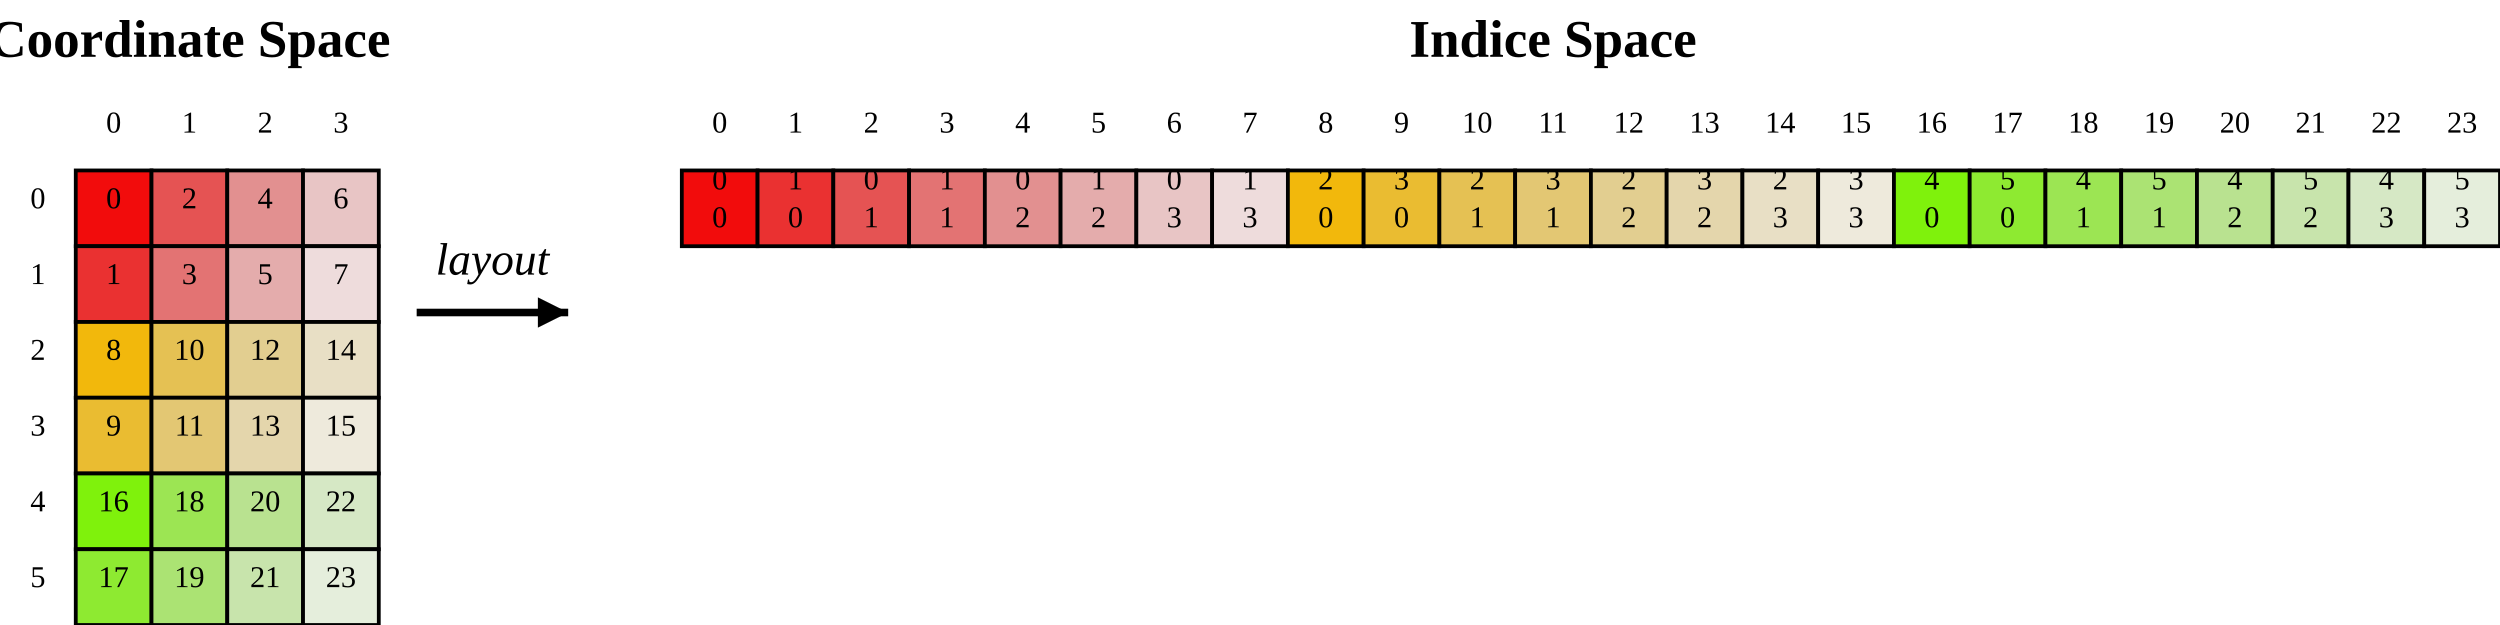
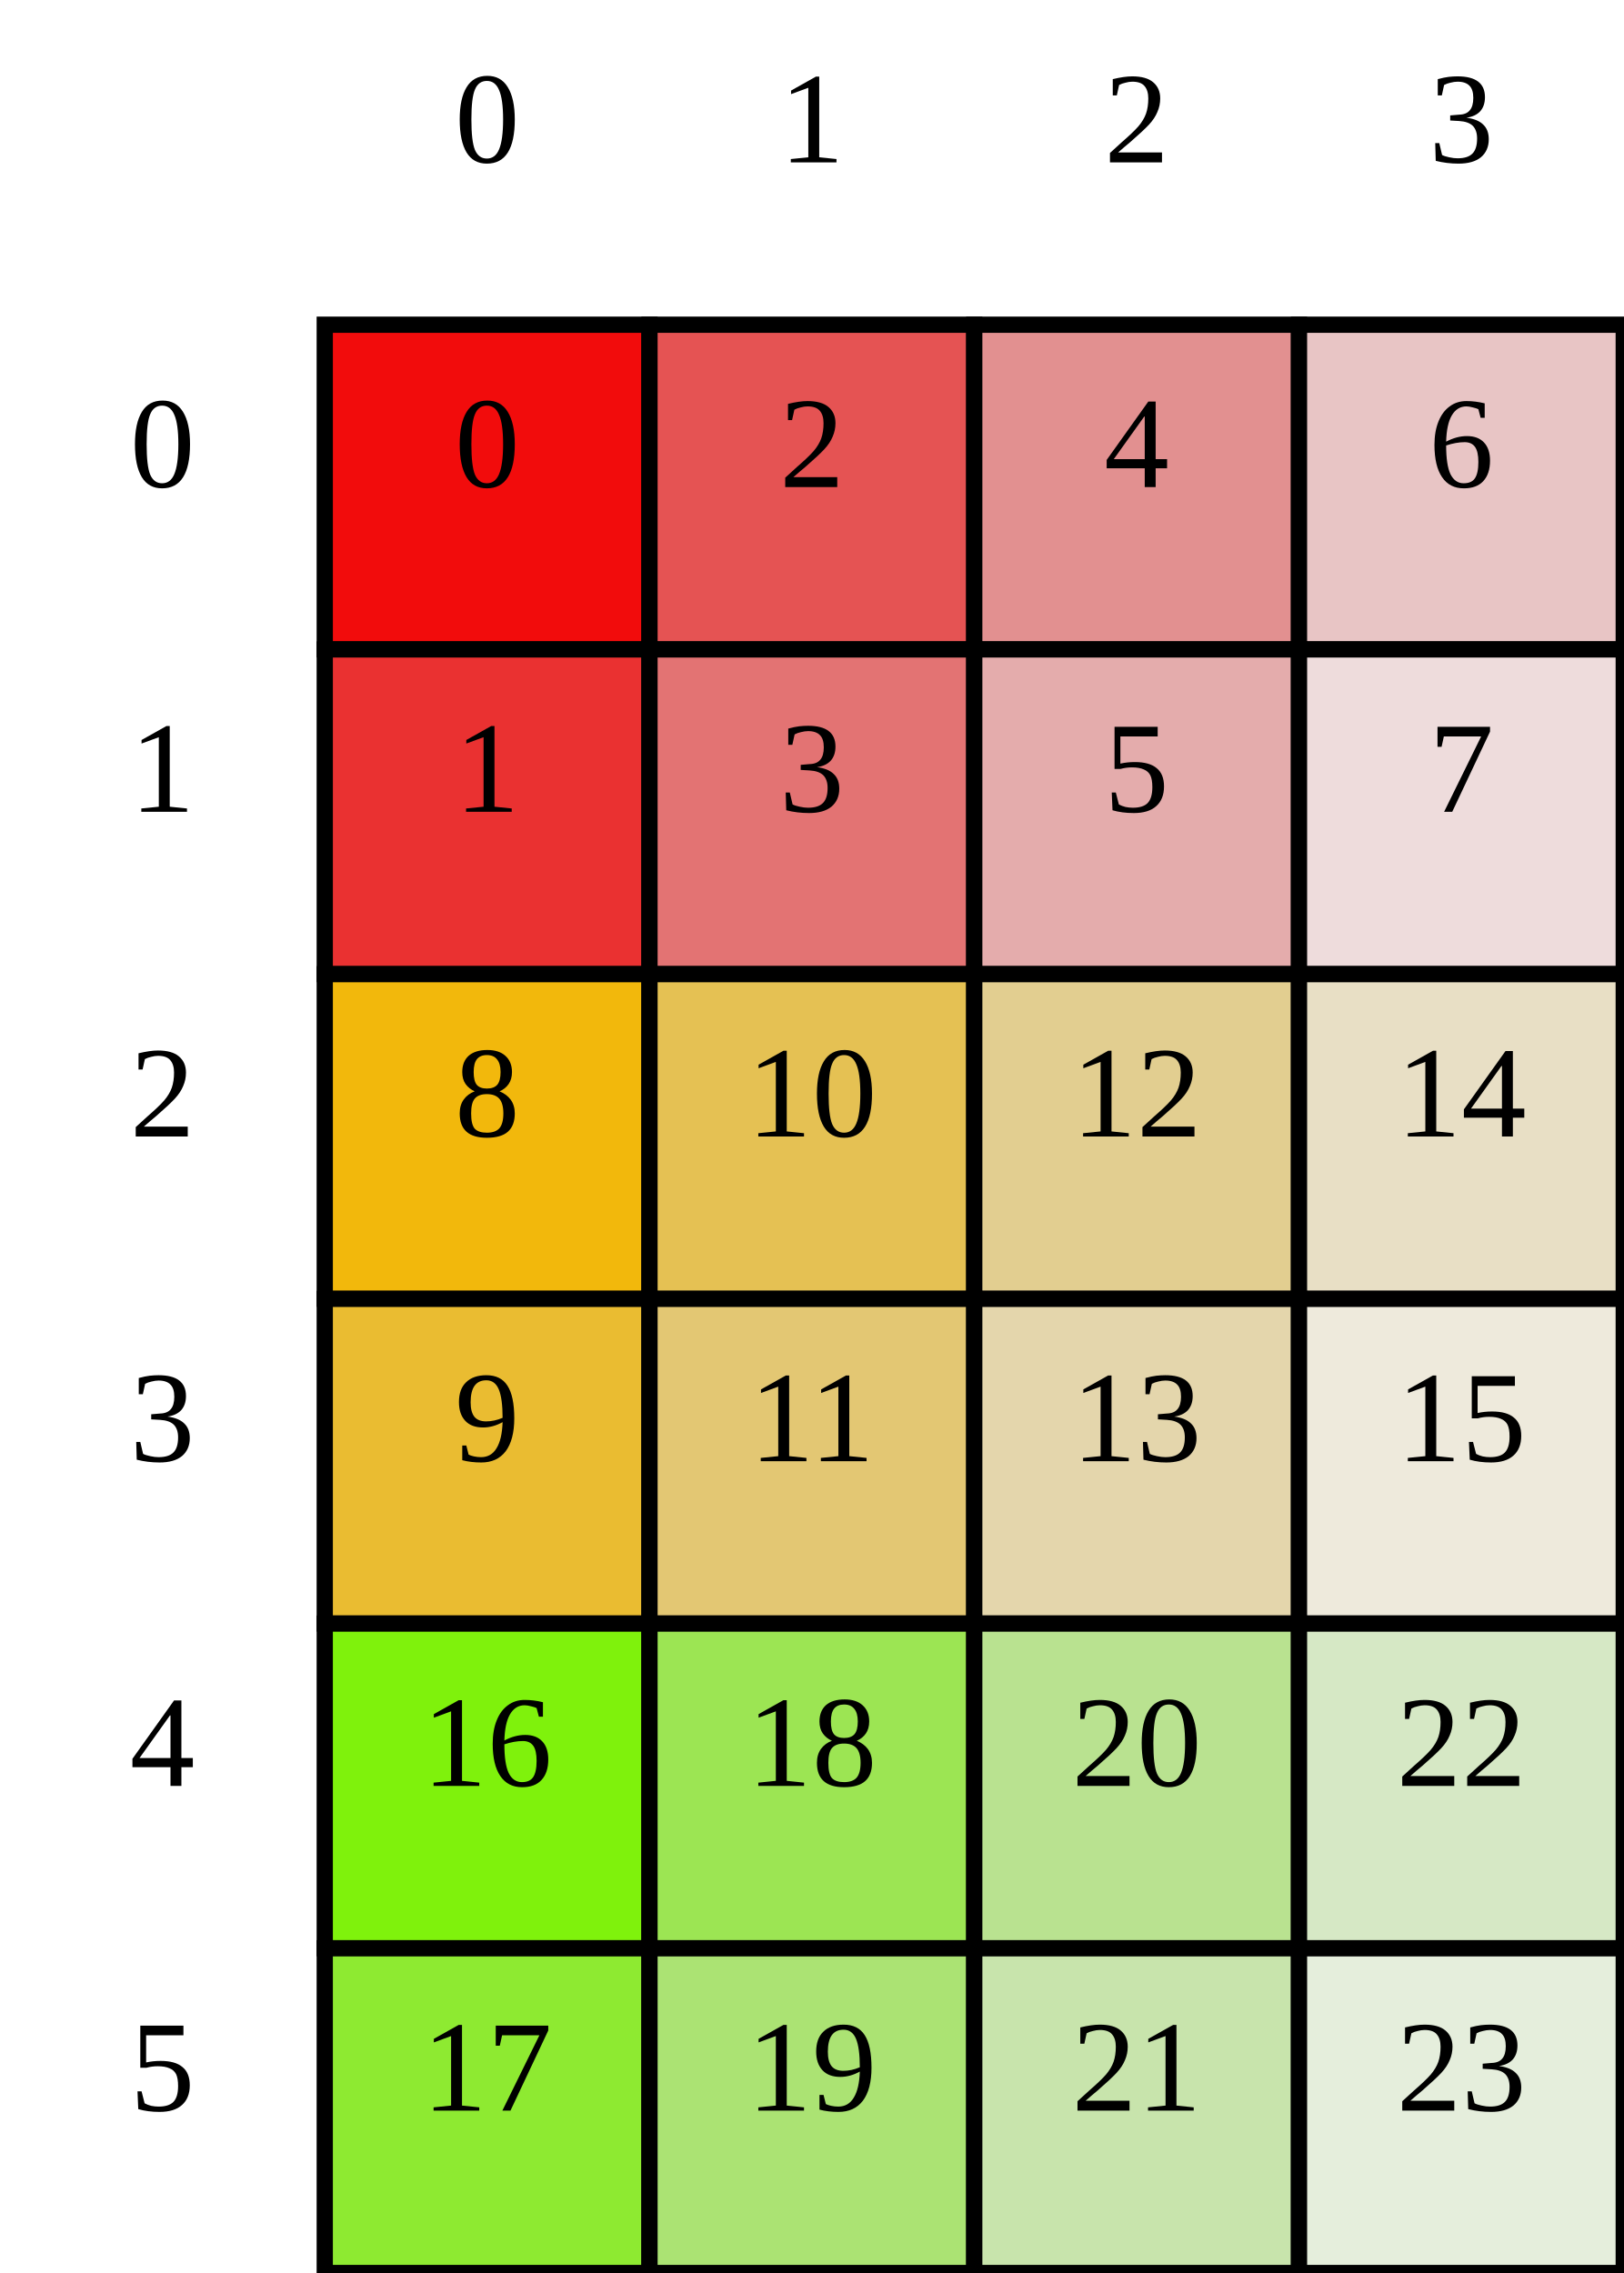
- <svg xmlns="http://www.w3.org/2000/svg" baseProfile="full" height="165" version="1.1" width="660">
+ <svg xmlns="http://www.w3.org/2000/svg" baseProfile="full" height="140" version="1.1" width="100">
  <defs />
-   <text fill="black" font-size="14px" font-weight="bold" text-anchor="middle" x="50.0" y="15">Coordinate Space</text>
-   <g id="coord_space" transform="translate(0, 25)">
-     <defs />
-     <rect fill="rgb(242,12,12)" height="20" stroke="black" width="20" x="20" y="20" />
-     <text alignment-baseline="central" fill="black" font-size="8px" text-anchor="middle" x="30" y="30">0</text>
-     <rect fill="rgb(229,83,83)" height="20" stroke="black" width="20" x="40" y="20" />
-     <text alignment-baseline="central" fill="black" font-size="8px" text-anchor="middle" x="50" y="30">2</text>
-     <rect fill="rgb(226,144,144)" height="20" stroke="black" width="20" x="60" y="20" />
-     <text alignment-baseline="central" fill="black" font-size="8px" text-anchor="middle" x="70" y="30">4</text>
-     <rect fill="rgb(232,197,197)" height="20" stroke="black" width="20" x="80" y="20" />
-     <text alignment-baseline="central" fill="black" font-size="8px" text-anchor="middle" x="90" y="30">6</text>
-     <rect fill="rgb(234,49,49)" height="20" stroke="black" width="20" x="20" y="40" />
-     <text alignment-baseline="central" fill="black" font-size="8px" text-anchor="middle" x="30" y="50">1</text>
-     <rect fill="rgb(227,115,115)" height="20" stroke="black" width="20" x="40" y="40" />
-     <text alignment-baseline="central" fill="black" font-size="8px" text-anchor="middle" x="50" y="50">3</text>
-     <rect fill="rgb(228,172,172)" height="20" stroke="black" width="20" x="60" y="40" />
-     <text alignment-baseline="central" fill="black" font-size="8px" text-anchor="middle" x="70" y="50">5</text>
-     <rect fill="rgb(238,220,220)" height="20" stroke="black" width="20" x="80" y="40" />
-     <text alignment-baseline="central" fill="black" font-size="8px" text-anchor="middle" x="90" y="50">7</text>
-     <rect fill="rgb(242,184,12)" height="20" stroke="black" width="20" x="20" y="60" />
-     <text alignment-baseline="central" fill="black" font-size="8px" text-anchor="middle" x="30" y="70">8</text>
-     <rect fill="rgb(229,193,83)" height="20" stroke="black" width="20" x="40" y="60" />
-     <text alignment-baseline="central" fill="black" font-size="8px" text-anchor="middle" x="50" y="70">10</text>
-     <rect fill="rgb(226,206,144)" height="20" stroke="black" width="20" x="60" y="60" />
-     <text alignment-baseline="central" fill="black" font-size="8px" text-anchor="middle" x="70" y="70">12</text>
-     <rect fill="rgb(232,223,197)" height="20" stroke="black" width="20" x="80" y="60" />
-     <text alignment-baseline="central" fill="black" font-size="8px" text-anchor="middle" x="90" y="70">14</text>
-     <rect fill="rgb(234,188,49)" height="20" stroke="black" width="20" x="20" y="80" />
-     <text alignment-baseline="central" fill="black" font-size="8px" text-anchor="middle" x="30" y="90">9</text>
-     <rect fill="rgb(227,199,115)" height="20" stroke="black" width="20" x="40" y="80" />
-     <text alignment-baseline="central" fill="black" font-size="8px" text-anchor="middle" x="50" y="90">11</text>
-     <rect fill="rgb(228,214,172)" height="20" stroke="black" width="20" x="60" y="80" />
-     <text alignment-baseline="central" fill="black" font-size="8px" text-anchor="middle" x="70" y="90">13</text>
-     <rect fill="rgb(238,234,220)" height="20" stroke="black" width="20" x="80" y="80" />
-     <text alignment-baseline="central" fill="black" font-size="8px" text-anchor="middle" x="90" y="90">15</text>
-     <rect fill="rgb(127,242,12)" height="20" stroke="black" width="20" x="20" y="100" />
-     <text alignment-baseline="central" fill="black" font-size="8px" text-anchor="middle" x="30" y="110">16</text>
-     <rect fill="rgb(156,229,83)" height="20" stroke="black" width="20" x="40" y="100" />
-     <text alignment-baseline="central" fill="black" font-size="8px" text-anchor="middle" x="50" y="110">18</text>
-     <rect fill="rgb(185,226,144)" height="20" stroke="black" width="20" x="60" y="100" />
-     <text alignment-baseline="central" fill="black" font-size="8px" text-anchor="middle" x="70" y="110">20</text>
-     <rect fill="rgb(214,232,197)" height="20" stroke="black" width="20" x="80" y="100" />
-     <text alignment-baseline="central" fill="black" font-size="8px" text-anchor="middle" x="90" y="110">22</text>
-     <rect fill="rgb(142,234,49)" height="20" stroke="black" width="20" x="20" y="120" />
-     <text alignment-baseline="central" fill="black" font-size="8px" text-anchor="middle" x="30" y="130">17</text>
-     <rect fill="rgb(171,227,115)" height="20" stroke="black" width="20" x="40" y="120" />
-     <text alignment-baseline="central" fill="black" font-size="8px" text-anchor="middle" x="50" y="130">19</text>
-     <rect fill="rgb(200,228,172)" height="20" stroke="black" width="20" x="60" y="120" />
-     <text alignment-baseline="central" fill="black" font-size="8px" text-anchor="middle" x="70" y="130">21</text>
-     <rect fill="rgb(229,238,220)" height="20" stroke="black" width="20" x="80" y="120" />
-     <text alignment-baseline="central" fill="black" font-size="8px" text-anchor="middle" x="90" y="130">23</text>
-     <text alignment-baseline="central" font-size="8px" text-anchor="middle" x="30" y="10">0</text>
-     <text alignment-baseline="central" font-size="8px" text-anchor="middle" x="50" y="10">1</text>
-     <text alignment-baseline="central" font-size="8px" text-anchor="middle" x="70" y="10">2</text>
-     <text alignment-baseline="central" font-size="8px" text-anchor="middle" x="90" y="10">3</text>
-     <text alignment-baseline="central" font-size="8px" text-anchor="middle" x="10" y="30">0</text>
-     <text alignment-baseline="central" font-size="8px" text-anchor="middle" x="10" y="50">1</text>
-     <text alignment-baseline="central" font-size="8px" text-anchor="middle" x="10" y="70">2</text>
-     <text alignment-baseline="central" font-size="8px" text-anchor="middle" x="10" y="90">3</text>
-     <text alignment-baseline="central" font-size="8px" text-anchor="middle" x="10" y="110">4</text>
-     <text alignment-baseline="central" font-size="8px" text-anchor="middle" x="10" y="130">5</text>
-   </g>
-   <text fill="black" font-size="14px" font-weight="bold" text-anchor="middle" x="410.0" y="15">Indice Space</text>
-   <g id="indice_space" transform="translate(160, 25)">
-     <defs />
-     <rect fill="rgb(242,12,12)" height="20" stroke="black" width="20" x="20" y="20" />
-     <text alignment-baseline="central" fill="black" font-size="8px" text-anchor="middle" x="30" y="25">0</text>
-     <text alignment-baseline="central" fill="black" font-size="8px" text-anchor="middle" x="30" y="35">0</text>
-     <rect fill="rgb(234,49,49)" height="20" stroke="black" width="20" x="40" y="20" />
-     <text alignment-baseline="central" fill="black" font-size="8px" text-anchor="middle" x="50" y="25">1</text>
-     <text alignment-baseline="central" fill="black" font-size="8px" text-anchor="middle" x="50" y="35">0</text>
-     <rect fill="rgb(229,83,83)" height="20" stroke="black" width="20" x="60" y="20" />
-     <text alignment-baseline="central" fill="black" font-size="8px" text-anchor="middle" x="70" y="25">0</text>
-     <text alignment-baseline="central" fill="black" font-size="8px" text-anchor="middle" x="70" y="35">1</text>
-     <rect fill="rgb(227,115,115)" height="20" stroke="black" width="20" x="80" y="20" />
-     <text alignment-baseline="central" fill="black" font-size="8px" text-anchor="middle" x="90" y="25">1</text>
-     <text alignment-baseline="central" fill="black" font-size="8px" text-anchor="middle" x="90" y="35">1</text>
-     <rect fill="rgb(226,144,144)" height="20" stroke="black" width="20" x="100" y="20" />
-     <text alignment-baseline="central" fill="black" font-size="8px" text-anchor="middle" x="110" y="25">0</text>
-     <text alignment-baseline="central" fill="black" font-size="8px" text-anchor="middle" x="110" y="35">2</text>
-     <rect fill="rgb(228,172,172)" height="20" stroke="black" width="20" x="120" y="20" />
-     <text alignment-baseline="central" fill="black" font-size="8px" text-anchor="middle" x="130" y="25">1</text>
-     <text alignment-baseline="central" fill="black" font-size="8px" text-anchor="middle" x="130" y="35">2</text>
-     <rect fill="rgb(232,197,197)" height="20" stroke="black" width="20" x="140" y="20" />
-     <text alignment-baseline="central" fill="black" font-size="8px" text-anchor="middle" x="150" y="25">0</text>
-     <text alignment-baseline="central" fill="black" font-size="8px" text-anchor="middle" x="150" y="35">3</text>
-     <rect fill="rgb(238,220,220)" height="20" stroke="black" width="20" x="160" y="20" />
-     <text alignment-baseline="central" fill="black" font-size="8px" text-anchor="middle" x="170" y="25">1</text>
-     <text alignment-baseline="central" fill="black" font-size="8px" text-anchor="middle" x="170" y="35">3</text>
-     <rect fill="rgb(242,184,12)" height="20" stroke="black" width="20" x="180" y="20" />
-     <text alignment-baseline="central" fill="black" font-size="8px" text-anchor="middle" x="190" y="25">2</text>
-     <text alignment-baseline="central" fill="black" font-size="8px" text-anchor="middle" x="190" y="35">0</text>
-     <rect fill="rgb(234,188,49)" height="20" stroke="black" width="20" x="200" y="20" />
-     <text alignment-baseline="central" fill="black" font-size="8px" text-anchor="middle" x="210" y="25">3</text>
-     <text alignment-baseline="central" fill="black" font-size="8px" text-anchor="middle" x="210" y="35">0</text>
-     <rect fill="rgb(229,193,83)" height="20" stroke="black" width="20" x="220" y="20" />
-     <text alignment-baseline="central" fill="black" font-size="8px" text-anchor="middle" x="230" y="25">2</text>
-     <text alignment-baseline="central" fill="black" font-size="8px" text-anchor="middle" x="230" y="35">1</text>
-     <rect fill="rgb(227,199,115)" height="20" stroke="black" width="20" x="240" y="20" />
-     <text alignment-baseline="central" fill="black" font-size="8px" text-anchor="middle" x="250" y="25">3</text>
-     <text alignment-baseline="central" fill="black" font-size="8px" text-anchor="middle" x="250" y="35">1</text>
-     <rect fill="rgb(226,206,144)" height="20" stroke="black" width="20" x="260" y="20" />
-     <text alignment-baseline="central" fill="black" font-size="8px" text-anchor="middle" x="270" y="25">2</text>
-     <text alignment-baseline="central" fill="black" font-size="8px" text-anchor="middle" x="270" y="35">2</text>
-     <rect fill="rgb(228,214,172)" height="20" stroke="black" width="20" x="280" y="20" />
-     <text alignment-baseline="central" fill="black" font-size="8px" text-anchor="middle" x="290" y="25">3</text>
-     <text alignment-baseline="central" fill="black" font-size="8px" text-anchor="middle" x="290" y="35">2</text>
-     <rect fill="rgb(232,223,197)" height="20" stroke="black" width="20" x="300" y="20" />
-     <text alignment-baseline="central" fill="black" font-size="8px" text-anchor="middle" x="310" y="25">2</text>
-     <text alignment-baseline="central" fill="black" font-size="8px" text-anchor="middle" x="310" y="35">3</text>
-     <rect fill="rgb(238,234,220)" height="20" stroke="black" width="20" x="320" y="20" />
-     <text alignment-baseline="central" fill="black" font-size="8px" text-anchor="middle" x="330" y="25">3</text>
-     <text alignment-baseline="central" fill="black" font-size="8px" text-anchor="middle" x="330" y="35">3</text>
-     <rect fill="rgb(127,242,12)" height="20" stroke="black" width="20" x="340" y="20" />
-     <text alignment-baseline="central" fill="black" font-size="8px" text-anchor="middle" x="350" y="25">4</text>
-     <text alignment-baseline="central" fill="black" font-size="8px" text-anchor="middle" x="350" y="35">0</text>
-     <rect fill="rgb(142,234,49)" height="20" stroke="black" width="20" x="360" y="20" />
-     <text alignment-baseline="central" fill="black" font-size="8px" text-anchor="middle" x="370" y="25">5</text>
-     <text alignment-baseline="central" fill="black" font-size="8px" text-anchor="middle" x="370" y="35">0</text>
-     <rect fill="rgb(156,229,83)" height="20" stroke="black" width="20" x="380" y="20" />
-     <text alignment-baseline="central" fill="black" font-size="8px" text-anchor="middle" x="390" y="25">4</text>
-     <text alignment-baseline="central" fill="black" font-size="8px" text-anchor="middle" x="390" y="35">1</text>
-     <rect fill="rgb(171,227,115)" height="20" stroke="black" width="20" x="400" y="20" />
-     <text alignment-baseline="central" fill="black" font-size="8px" text-anchor="middle" x="410" y="25">5</text>
-     <text alignment-baseline="central" fill="black" font-size="8px" text-anchor="middle" x="410" y="35">1</text>
-     <rect fill="rgb(185,226,144)" height="20" stroke="black" width="20" x="420" y="20" />
-     <text alignment-baseline="central" fill="black" font-size="8px" text-anchor="middle" x="430" y="25">4</text>
-     <text alignment-baseline="central" fill="black" font-size="8px" text-anchor="middle" x="430" y="35">2</text>
-     <rect fill="rgb(200,228,172)" height="20" stroke="black" width="20" x="440" y="20" />
-     <text alignment-baseline="central" fill="black" font-size="8px" text-anchor="middle" x="450" y="25">5</text>
-     <text alignment-baseline="central" fill="black" font-size="8px" text-anchor="middle" x="450" y="35">2</text>
-     <rect fill="rgb(214,232,197)" height="20" stroke="black" width="20" x="460" y="20" />
-     <text alignment-baseline="central" fill="black" font-size="8px" text-anchor="middle" x="470" y="25">4</text>
-     <text alignment-baseline="central" fill="black" font-size="8px" text-anchor="middle" x="470" y="35">3</text>
-     <rect fill="rgb(229,238,220)" height="20" stroke="black" width="20" x="480" y="20" />
-     <text alignment-baseline="central" fill="black" font-size="8px" text-anchor="middle" x="490" y="25">5</text>
-     <text alignment-baseline="central" fill="black" font-size="8px" text-anchor="middle" x="490" y="35">3</text>
-     <text alignment-baseline="central" font-size="8px" text-anchor="middle" x="30" y="10">0</text>
-     <text alignment-baseline="central" font-size="8px" text-anchor="middle" x="50" y="10">1</text>
-     <text alignment-baseline="central" font-size="8px" text-anchor="middle" x="70" y="10">2</text>
-     <text alignment-baseline="central" font-size="8px" text-anchor="middle" x="90" y="10">3</text>
-     <text alignment-baseline="central" font-size="8px" text-anchor="middle" x="110" y="10">4</text>
-     <text alignment-baseline="central" font-size="8px" text-anchor="middle" x="130" y="10">5</text>
-     <text alignment-baseline="central" font-size="8px" text-anchor="middle" x="150" y="10">6</text>
-     <text alignment-baseline="central" font-size="8px" text-anchor="middle" x="170" y="10">7</text>
-     <text alignment-baseline="central" font-size="8px" text-anchor="middle" x="190" y="10">8</text>
-     <text alignment-baseline="central" font-size="8px" text-anchor="middle" x="210" y="10">9</text>
-     <text alignment-baseline="central" font-size="8px" text-anchor="middle" x="230" y="10">10</text>
-     <text alignment-baseline="central" font-size="8px" text-anchor="middle" x="250" y="10">11</text>
-     <text alignment-baseline="central" font-size="8px" text-anchor="middle" x="270" y="10">12</text>
-     <text alignment-baseline="central" font-size="8px" text-anchor="middle" x="290" y="10">13</text>
-     <text alignment-baseline="central" font-size="8px" text-anchor="middle" x="310" y="10">14</text>
-     <text alignment-baseline="central" font-size="8px" text-anchor="middle" x="330" y="10">15</text>
-     <text alignment-baseline="central" font-size="8px" text-anchor="middle" x="350" y="10">16</text>
-     <text alignment-baseline="central" font-size="8px" text-anchor="middle" x="370" y="10">17</text>
-     <text alignment-baseline="central" font-size="8px" text-anchor="middle" x="390" y="10">18</text>
-     <text alignment-baseline="central" font-size="8px" text-anchor="middle" x="410" y="10">19</text>
-     <text alignment-baseline="central" font-size="8px" text-anchor="middle" x="430" y="10">20</text>
-     <text alignment-baseline="central" font-size="8px" text-anchor="middle" x="450" y="10">21</text>
-     <text alignment-baseline="central" font-size="8px" text-anchor="middle" x="470" y="10">22</text>
-     <text alignment-baseline="central" font-size="8px" text-anchor="middle" x="490" y="10">23</text>
-   </g>
-   <line stroke="black" stroke-width="2" x1="110" x2="150" y1="82.5" y2="82.5" />
-   <polygon fill="black" points="150,82.5 142,78.5 142,86.5" />
-   <text font-size="12px" font-style="italic" text-anchor="middle" x="130.0" y="72.5">layout</text>
+   <rect fill="rgb(242,12,12)" height="20" stroke="black" width="20" x="20" y="20" />
+   <text alignment-baseline="central" fill="black" font-size="8px" text-anchor="middle" x="30" y="30">0</text>
+   <rect fill="rgb(229,83,83)" height="20" stroke="black" width="20" x="40" y="20" />
+   <text alignment-baseline="central" fill="black" font-size="8px" text-anchor="middle" x="50" y="30">2</text>
+   <rect fill="rgb(226,144,144)" height="20" stroke="black" width="20" x="60" y="20" />
+   <text alignment-baseline="central" fill="black" font-size="8px" text-anchor="middle" x="70" y="30">4</text>
+   <rect fill="rgb(232,197,197)" height="20" stroke="black" width="20" x="80" y="20" />
+   <text alignment-baseline="central" fill="black" font-size="8px" text-anchor="middle" x="90" y="30">6</text>
+   <rect fill="rgb(234,49,49)" height="20" stroke="black" width="20" x="20" y="40" />
+   <text alignment-baseline="central" fill="black" font-size="8px" text-anchor="middle" x="30" y="50">1</text>
+   <rect fill="rgb(227,115,115)" height="20" stroke="black" width="20" x="40" y="40" />
+   <text alignment-baseline="central" fill="black" font-size="8px" text-anchor="middle" x="50" y="50">3</text>
+   <rect fill="rgb(228,172,172)" height="20" stroke="black" width="20" x="60" y="40" />
+   <text alignment-baseline="central" fill="black" font-size="8px" text-anchor="middle" x="70" y="50">5</text>
+   <rect fill="rgb(238,220,220)" height="20" stroke="black" width="20" x="80" y="40" />
+   <text alignment-baseline="central" fill="black" font-size="8px" text-anchor="middle" x="90" y="50">7</text>
+   <rect fill="rgb(242,184,12)" height="20" stroke="black" width="20" x="20" y="60" />
+   <text alignment-baseline="central" fill="black" font-size="8px" text-anchor="middle" x="30" y="70">8</text>
+   <rect fill="rgb(229,193,83)" height="20" stroke="black" width="20" x="40" y="60" />
+   <text alignment-baseline="central" fill="black" font-size="8px" text-anchor="middle" x="50" y="70">10</text>
+   <rect fill="rgb(226,206,144)" height="20" stroke="black" width="20" x="60" y="60" />
+   <text alignment-baseline="central" fill="black" font-size="8px" text-anchor="middle" x="70" y="70">12</text>
+   <rect fill="rgb(232,223,197)" height="20" stroke="black" width="20" x="80" y="60" />
+   <text alignment-baseline="central" fill="black" font-size="8px" text-anchor="middle" x="90" y="70">14</text>
+   <rect fill="rgb(234,188,49)" height="20" stroke="black" width="20" x="20" y="80" />
+   <text alignment-baseline="central" fill="black" font-size="8px" text-anchor="middle" x="30" y="90">9</text>
+   <rect fill="rgb(227,199,115)" height="20" stroke="black" width="20" x="40" y="80" />
+   <text alignment-baseline="central" fill="black" font-size="8px" text-anchor="middle" x="50" y="90">11</text>
+   <rect fill="rgb(228,214,172)" height="20" stroke="black" width="20" x="60" y="80" />
+   <text alignment-baseline="central" fill="black" font-size="8px" text-anchor="middle" x="70" y="90">13</text>
+   <rect fill="rgb(238,234,220)" height="20" stroke="black" width="20" x="80" y="80" />
+   <text alignment-baseline="central" fill="black" font-size="8px" text-anchor="middle" x="90" y="90">15</text>
+   <rect fill="rgb(127,242,12)" height="20" stroke="black" width="20" x="20" y="100" />
+   <text alignment-baseline="central" fill="black" font-size="8px" text-anchor="middle" x="30" y="110">16</text>
+   <rect fill="rgb(156,229,83)" height="20" stroke="black" width="20" x="40" y="100" />
+   <text alignment-baseline="central" fill="black" font-size="8px" text-anchor="middle" x="50" y="110">18</text>
+   <rect fill="rgb(185,226,144)" height="20" stroke="black" width="20" x="60" y="100" />
+   <text alignment-baseline="central" fill="black" font-size="8px" text-anchor="middle" x="70" y="110">20</text>
+   <rect fill="rgb(214,232,197)" height="20" stroke="black" width="20" x="80" y="100" />
+   <text alignment-baseline="central" fill="black" font-size="8px" text-anchor="middle" x="90" y="110">22</text>
+   <rect fill="rgb(142,234,49)" height="20" stroke="black" width="20" x="20" y="120" />
+   <text alignment-baseline="central" fill="black" font-size="8px" text-anchor="middle" x="30" y="130">17</text>
+   <rect fill="rgb(171,227,115)" height="20" stroke="black" width="20" x="40" y="120" />
+   <text alignment-baseline="central" fill="black" font-size="8px" text-anchor="middle" x="50" y="130">19</text>
+   <rect fill="rgb(200,228,172)" height="20" stroke="black" width="20" x="60" y="120" />
+   <text alignment-baseline="central" fill="black" font-size="8px" text-anchor="middle" x="70" y="130">21</text>
+   <rect fill="rgb(229,238,220)" height="20" stroke="black" width="20" x="80" y="120" />
+   <text alignment-baseline="central" fill="black" font-size="8px" text-anchor="middle" x="90" y="130">23</text>
+   <text alignment-baseline="central" font-size="8px" text-anchor="middle" x="30" y="10">0</text>
+   <text alignment-baseline="central" font-size="8px" text-anchor="middle" x="50" y="10">1</text>
+   <text alignment-baseline="central" font-size="8px" text-anchor="middle" x="70" y="10">2</text>
+   <text alignment-baseline="central" font-size="8px" text-anchor="middle" x="90" y="10">3</text>
+   <text alignment-baseline="central" font-size="8px" text-anchor="middle" x="10" y="30">0</text>
+   <text alignment-baseline="central" font-size="8px" text-anchor="middle" x="10" y="50">1</text>
+   <text alignment-baseline="central" font-size="8px" text-anchor="middle" x="10" y="70">2</text>
+   <text alignment-baseline="central" font-size="8px" text-anchor="middle" x="10" y="90">3</text>
+   <text alignment-baseline="central" font-size="8px" text-anchor="middle" x="10" y="110">4</text>
+   <text alignment-baseline="central" font-size="8px" text-anchor="middle" x="10" y="130">5</text>
</svg>
